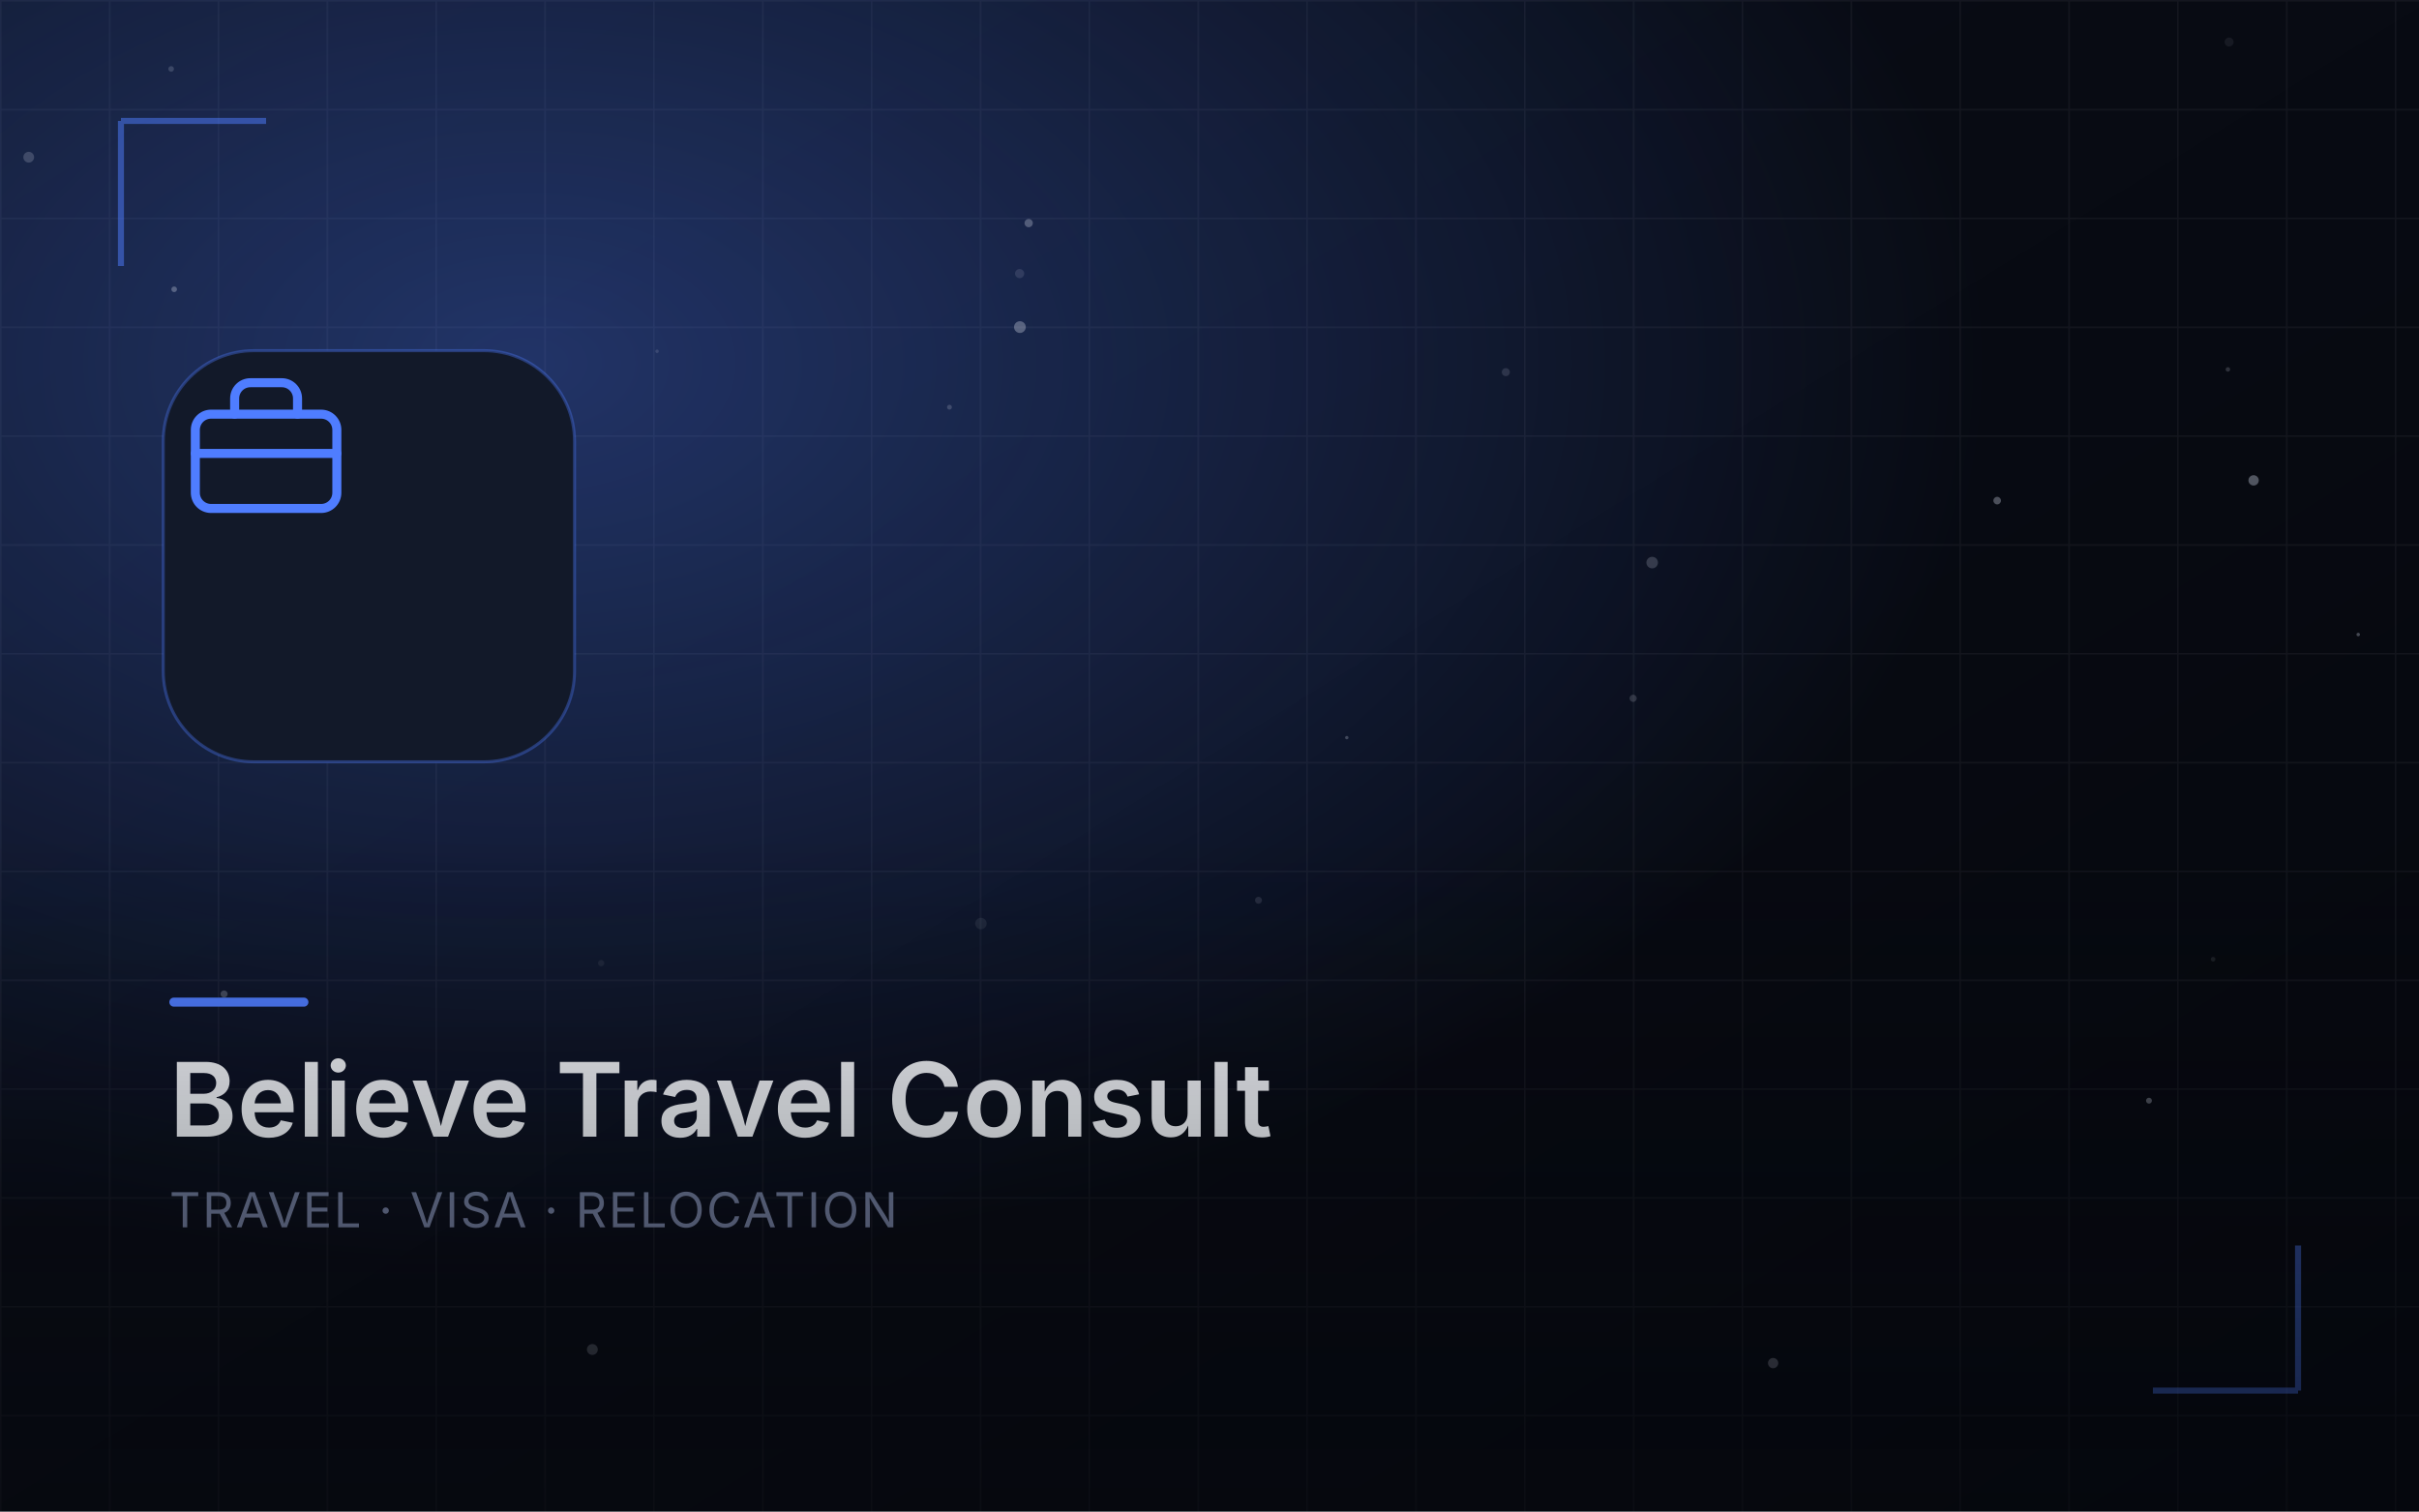
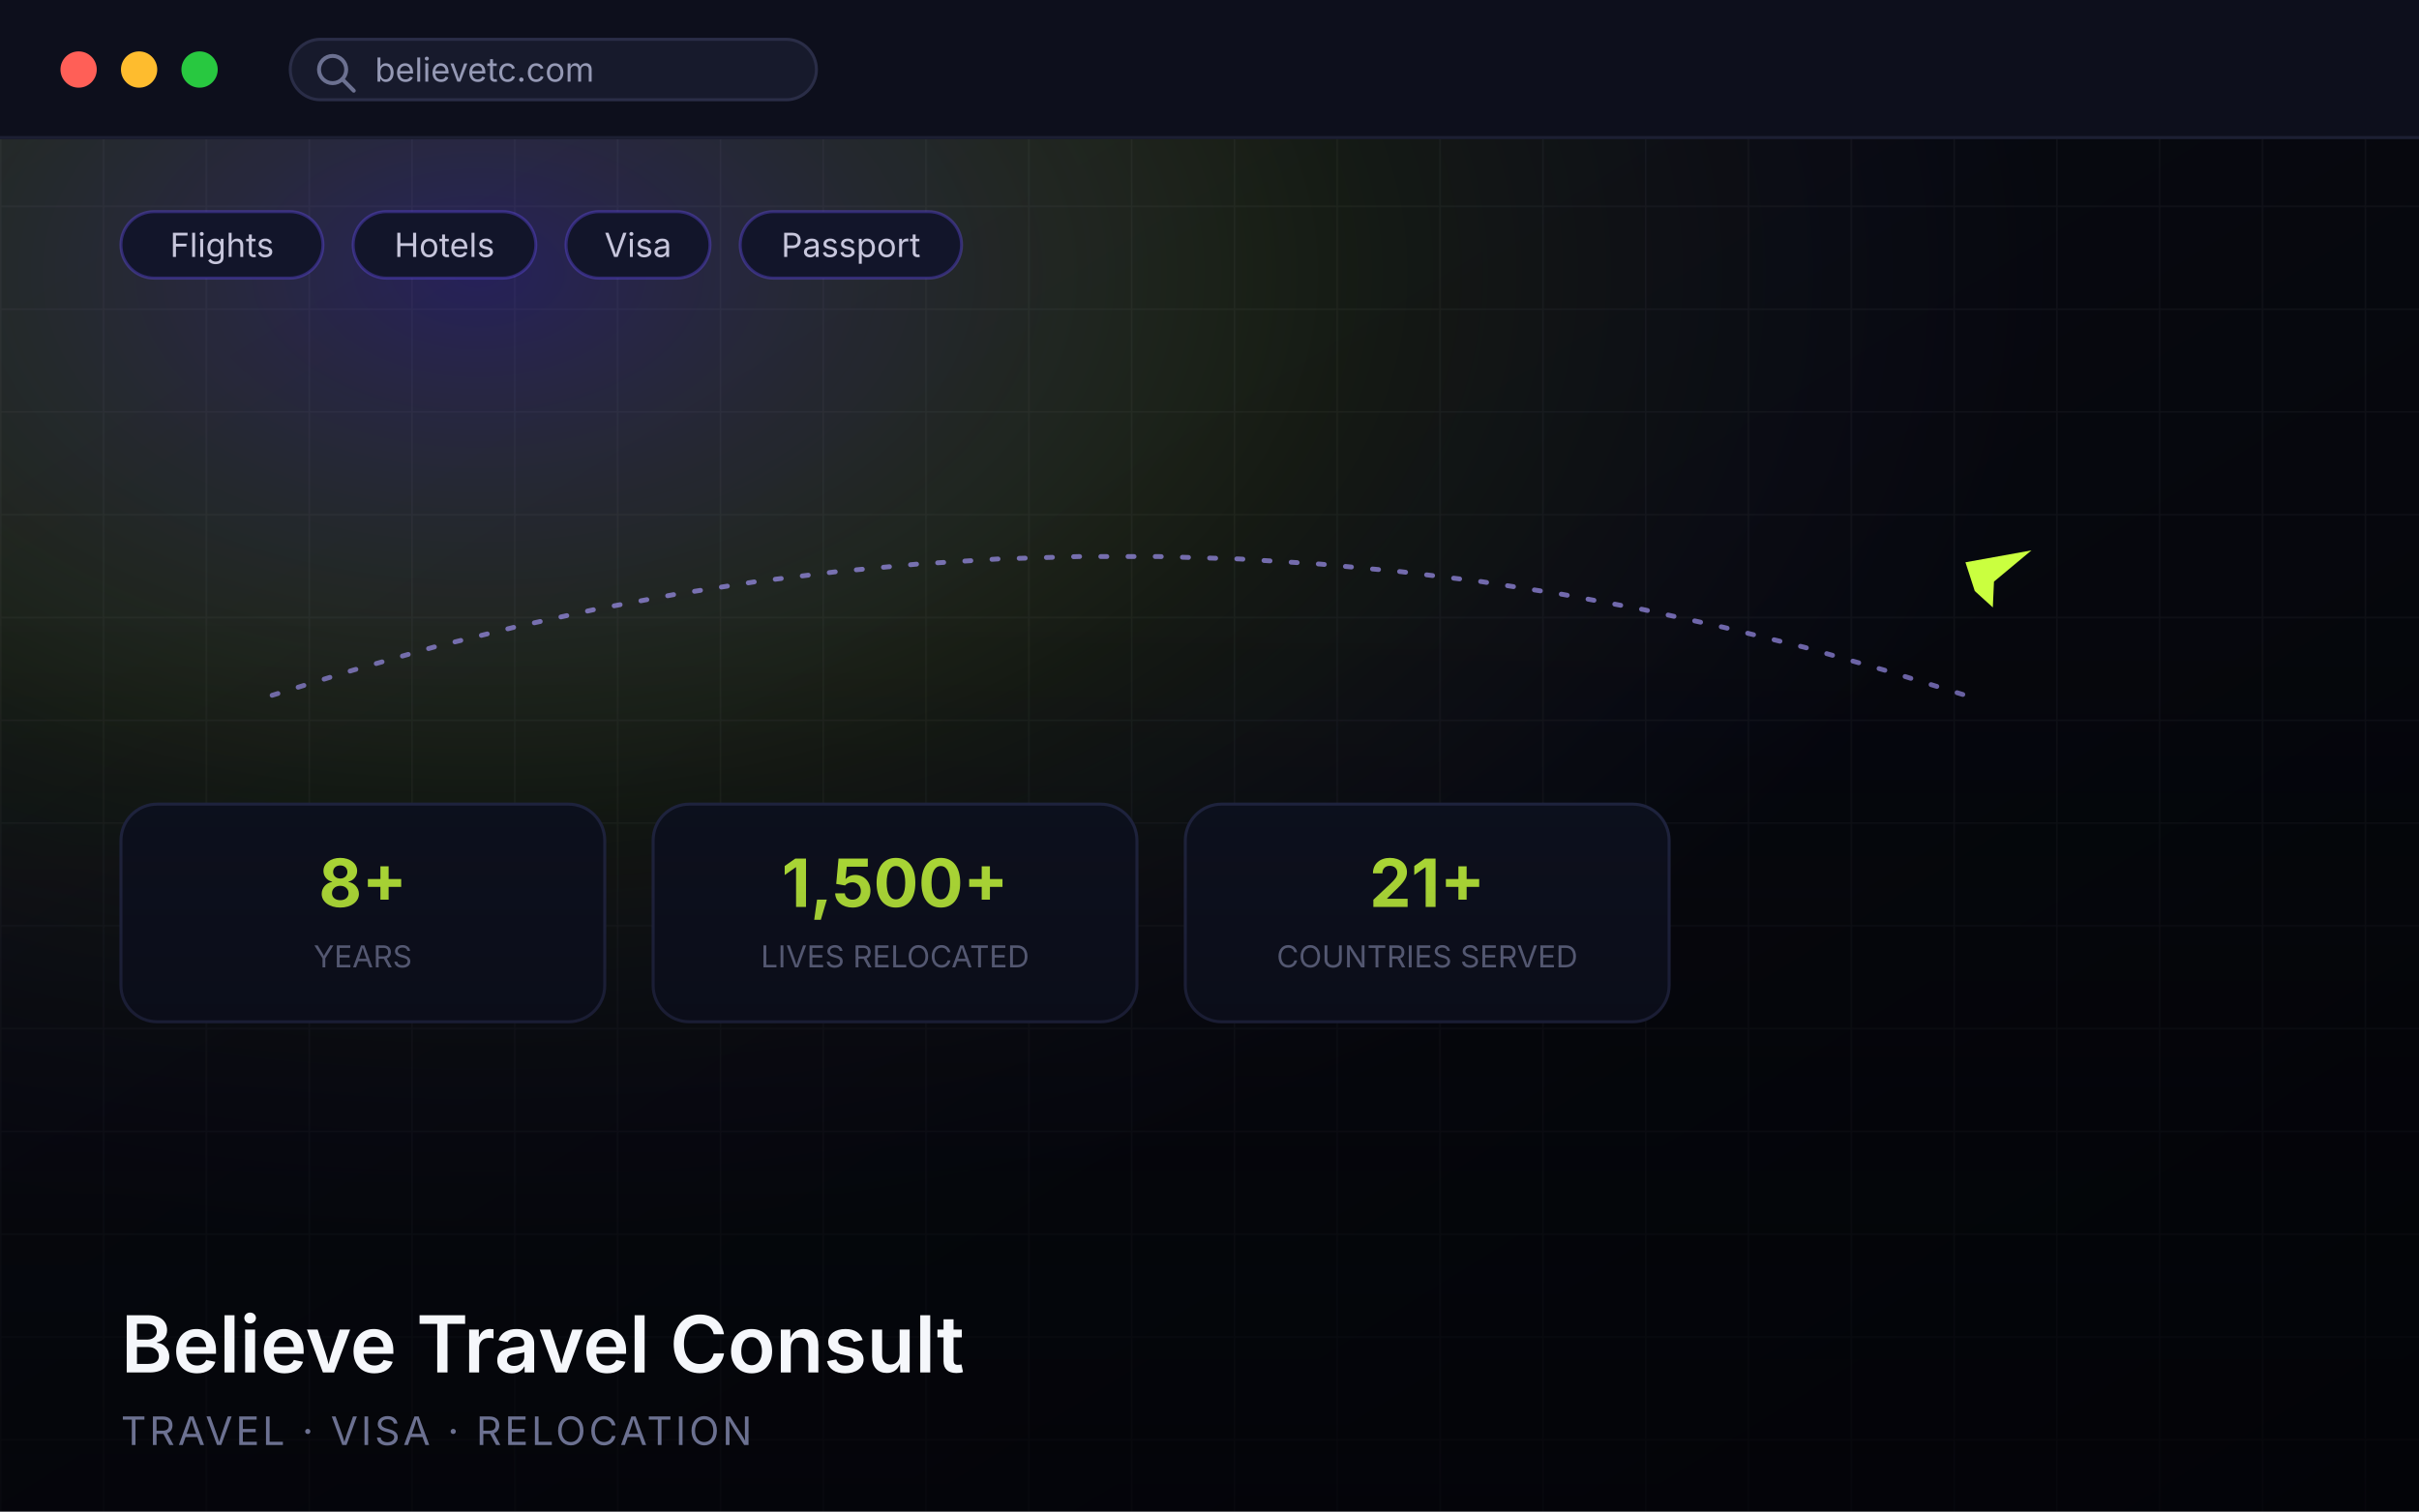
<svg xmlns="http://www.w3.org/2000/svg" viewBox="0 0 800 500" role="img" aria-label="Believe Travel Consult">
  <defs>
    <linearGradient id="bg" x1="0" y1="0" x2="1" y2="1">
-       <stop offset="0%" stop-color="#0a0e18" />
-       <stop offset="100%" stop-color="#05070d" />
+       <stop offset="0%" stop-color="#0b0d16" />
+       <stop offset="100%" stop-color="#030408" />
    </linearGradient>
-     <radialGradient id="glow" cx="22%" cy="24%" r="60%">
-       <stop offset="0%" stop-color="#4f7dff" stop-opacity="0.35" />
-       <stop offset="100%" stop-color="#4f7dff" stop-opacity="0" />
+     <radialGradient id="glow" cx="20%" cy="18%" r="65%">
+       <stop offset="0%" stop-color="#6a52ff" stop-opacity="0.30" />
+       <stop offset="55%" stop-color="#caff3f" stop-opacity="0.07" />
+       <stop offset="100%" stop-color="#6a52ff" stop-opacity="0" />
    </radialGradient>
-     <pattern id="grid" width="36" height="36" patternUnits="userSpaceOnUse">
-       <path d="M 36 0 L 0 0 0 36" fill="none" stroke="#c9cfdf" stroke-width="1" opacity="0.06" />
+     <pattern id="grid" width="34" height="34" patternUnits="userSpaceOnUse">
+       <path d="M 34 0 L 0 0 0 34" fill="none" stroke="#c7c6dc" stroke-width="1" opacity="0.05" />
    </pattern>
    <linearGradient id="fade" x1="0" y1="0" x2="0" y2="1">
-       <stop offset="55%" stop-color="#05070d" stop-opacity="0" />
-       <stop offset="100%" stop-color="#05070d" stop-opacity="0.55" />
+       <stop offset="40%" stop-color="#030408" stop-opacity="0" />
+       <stop offset="100%" stop-color="#030408" stop-opacity="0.6" />
    </linearGradient>
  </defs>
  <rect width="800" height="500" fill="url(#bg)" />
  <rect width="800" height="500" fill="url(#grid)" />
  <rect width="800" height="500" fill="url(#glow)" />
-   <circle cx="314.0" cy="134.7" r="0.80" fill="#c9cfdf" opacity="0.21" />
-   <circle cx="540.1" cy="231.0" r="1.19" fill="#c9cfdf" opacity="0.19" />
-   <circle cx="340.2" cy="73.8" r="1.37" fill="#c9cfdf" opacity="0.33" />
-   <circle cx="195.9" cy="446.4" r="1.80" fill="#c9cfdf" opacity="0.27" />
-   <circle cx="337.3" cy="108.2" r="1.94" fill="#c9cfdf" opacity="0.36" />
-   <circle cx="779.9" cy="209.9" r="0.58" fill="#c9cfdf" opacity="0.32" />
-   <circle cx="56.6" cy="22.8" r="0.93" fill="#c9cfdf" opacity="0.20" />
-   <circle cx="337.2" cy="90.5" r="1.52" fill="#c9cfdf" opacity="0.14" />
-   <circle cx="198.8" cy="318.6" r="1.04" fill="#c9cfdf" opacity="0.08" />
-   <circle cx="57.6" cy="95.7" r="0.93" fill="#c9cfdf" opacity="0.34" />
-   <circle cx="737.2" cy="13.9" r="1.48" fill="#c9cfdf" opacity="0.08" />
-   <circle cx="498.0" cy="123.1" r="1.33" fill="#c9cfdf" opacity="0.16" />
-   <circle cx="93.7" cy="193.3" r="1.55" fill="#c9cfdf" opacity="0.25" />
-   <circle cx="445.4" cy="244.0" r="0.56" fill="#c9cfdf" opacity="0.27" />
-   <circle cx="731.9" cy="317.3" r="0.76" fill="#c9cfdf" opacity="0.11" />
-   <circle cx="416.2" cy="297.8" r="1.15" fill="#c9cfdf" opacity="0.14" />
-   <circle cx="586.4" cy="450.9" r="1.70" fill="#c9cfdf" opacity="0.32" />
-   <circle cx="324.4" cy="305.5" r="1.90" fill="#c9cfdf" opacity="0.09" />
-   <circle cx="546.4" cy="186.1" r="1.91" fill="#c9cfdf" opacity="0.22" />
-   <circle cx="74.1" cy="328.8" r="1.17" fill="#c9cfdf" opacity="0.29" />
-   <circle cx="745.3" cy="158.9" r="1.71" fill="#c9cfdf" opacity="0.38" />
-   <circle cx="9.5" cy="52.0" r="1.78" fill="#c9cfdf" opacity="0.22" />
-   <circle cx="660.5" cy="165.6" r="1.26" fill="#c9cfdf" opacity="0.35" />
-   <circle cx="217.3" cy="116.2" r="0.57" fill="#c9cfdf" opacity="0.16" />
-   <circle cx="710.7" cy="364.1" r="0.97" fill="#c9cfdf" opacity="0.36" />
-   <circle cx="736.8" cy="122.2" r="0.74" fill="#c9cfdf" opacity="0.20" />
-   <path d="M40 40 h48 M40 40 v48" stroke="#4f7dff" stroke-width="2" opacity="0.5" fill="none" />
-   <path d="M760 460 h-48 M760 460 v-48" stroke="#4f7dff" stroke-width="2" opacity="0.5" fill="none" />
-   <g transform="translate(88,150)">
-     <rect x="-34" y="-34" width="136" height="136" rx="30" fill="#121929" stroke="#4f7dff" stroke-opacity="0.35" />
-     <g transform="translate(0,0) scale(2.6)" stroke="#4f7dff" stroke-width="1.15" fill="none" stroke-linecap="round" stroke-linejoin="round" transform-origin="0 0">
-       <g transform="translate(-12,-12)">
-         <rect x="3" y="7" width="18" height="12" rx="2" />
-         <path d="M8 7V5a2 2 0 0 1 2-2h4a2 2 0 0 1 2 2v2" />
-         <path d="M3 12h18" />
-       </g>
-     </g>
+   <rect x="0" y="0" width="800" height="46" fill="#0d0f1c" />
+   <rect x="0" y="45" width="800" height="1" fill="#1c1f33" />
+   <circle cx="26" cy="23" r="6" fill="#ff5f57" />
+   <circle cx="46" cy="23" r="6" fill="#febc2e" />
+   <circle cx="66" cy="23" r="6" fill="#28c840" />
+   <rect x="96" y="13" width="174" height="20" rx="10" fill="#171a2c" stroke="#2a2d47" stroke-width="1" />
+   <circle cx="110" cy="23" r="4.5" fill="none" stroke="#6c7191" stroke-width="1.3" />
+   <path d="M113.2 26.2 L117 30" stroke="#6c7191" stroke-width="1.3" stroke-linecap="round" />
+   <text x="124" y="27" font-family="Inter, sans-serif" font-size="11" fill="#9599b5">believetc.com</text>
+   <rect x="40" y="70" width="66.8" height="22" rx="11" fill="#12152a" stroke="#6a52ff" stroke-opacity="0.35" />
+   <text x="73.4" y="85" font-family="Inter, sans-serif" font-size="11" fill="#c7c6dc" text-anchor="middle">Flights</text>
+   <rect x="116.8" y="70" width="60.4" height="22" rx="11" fill="#12152a" stroke="#6a52ff" stroke-opacity="0.35" />
+   <text x="147.0" y="85" font-family="Inter, sans-serif" font-size="11" fill="#c7c6dc" text-anchor="middle">Hotels</text>
+   <rect x="187.2" y="70" width="47.6" height="22" rx="11" fill="#12152a" stroke="#6a52ff" stroke-opacity="0.35" />
+   <text x="211" y="85" font-family="Inter, sans-serif" font-size="11" fill="#c7c6dc" text-anchor="middle">Visa</text>
+   <rect x="244.8" y="70" width="73.2" height="22" rx="11" fill="#12152a" stroke="#6a52ff" stroke-opacity="0.35" />
+   <text x="281.4" y="85" font-family="Inter, sans-serif" font-size="11" fill="#c7c6dc" text-anchor="middle">Passport</text>
+   <path d="M 90.0 230.0 L 116.7 221.7 L 143.3 214.1 L 170.0 207.5 L 196.7 201.6 L 223.3 196.6 L 250.0 192.4 L 276.7 189.1 L 303.3 186.6 L 330.0 184.9 L 356.7 184.1 L 383.3 184.1 L 410.0 184.9 L 436.7 186.6 L 463.3 189.1 L 490.0 192.4 L 516.7 196.6 L 543.3 201.6 L 570.0 207.5 L 596.7 214.1 L 623.3 221.7 L 650.0 230.0" fill="none" stroke="#a799ff" stroke-width="1.6" stroke-dasharray="2 7" opacity="0.65" stroke-linecap="round" />
+   <g transform="translate(650,186) rotate(-18)">
+     <path d="M0 0 L22 3 L7 9 L4 17 L0 10 Z" fill="#caff3f" />
  </g>
-   <rect x="56" y="330" width="46" height="3" rx="1.5" fill="#4f7dff" />
-   <text x="56" y="376" font-family="Space Grotesk, Inter, sans-serif" font-size="34" font-weight="600" fill="#f5f7fb">Believe Travel Consult</text>
-   <text x="56" y="406" font-family="Inter, sans-serif" font-size="16" letter-spacing="0.04em" fill="#717c9b">TRAVEL · VISA · RELOCATION</text>
+   <rect x="40" y="266" width="160" height="72" rx="12" fill="#0e1120" stroke="#232745" stroke-width="1" />
+   <text x="120.0" y="300" font-family="Space Grotesk, Inter, sans-serif" font-size="22" font-weight="700" fill="#caff3f" text-anchor="middle">8+</text>
+   <text x="120.0" y="320" font-family="Inter, sans-serif" font-size="10" fill="#6c7191" text-anchor="middle">YEARS</text>
+   <rect x="216" y="266" width="160" height="72" rx="12" fill="#0e1120" stroke="#232745" stroke-width="1" />
+   <text x="296.0" y="300" font-family="Space Grotesk, Inter, sans-serif" font-size="22" font-weight="700" fill="#caff3f" text-anchor="middle">1,500+</text>
+   <text x="296.0" y="320" font-family="Inter, sans-serif" font-size="10" fill="#6c7191" text-anchor="middle">LIVES RELOCATED</text>
+   <rect x="392" y="266" width="160" height="72" rx="12" fill="#0e1120" stroke="#232745" stroke-width="1" />
+   <text x="472.0" y="300" font-family="Space Grotesk, Inter, sans-serif" font-size="22" font-weight="700" fill="#caff3f" text-anchor="middle">21+</text>
+   <text x="472.0" y="320" font-family="Inter, sans-serif" font-size="10" fill="#6c7191" text-anchor="middle">COUNTRIES SERVED</text>
  <rect width="800" height="500" fill="url(#fade)" />
+   <text x="40" y="454" font-family="Space Grotesk, Inter, sans-serif" font-size="26" font-weight="600" fill="#f5f7fb">Believe Travel Consult</text>
+   <text x="40" y="478" font-family="Inter, sans-serif" font-size="13" letter-spacing="0.08em" fill="#6c7191">TRAVEL · VISA · RELOCATION</text>
</svg>
